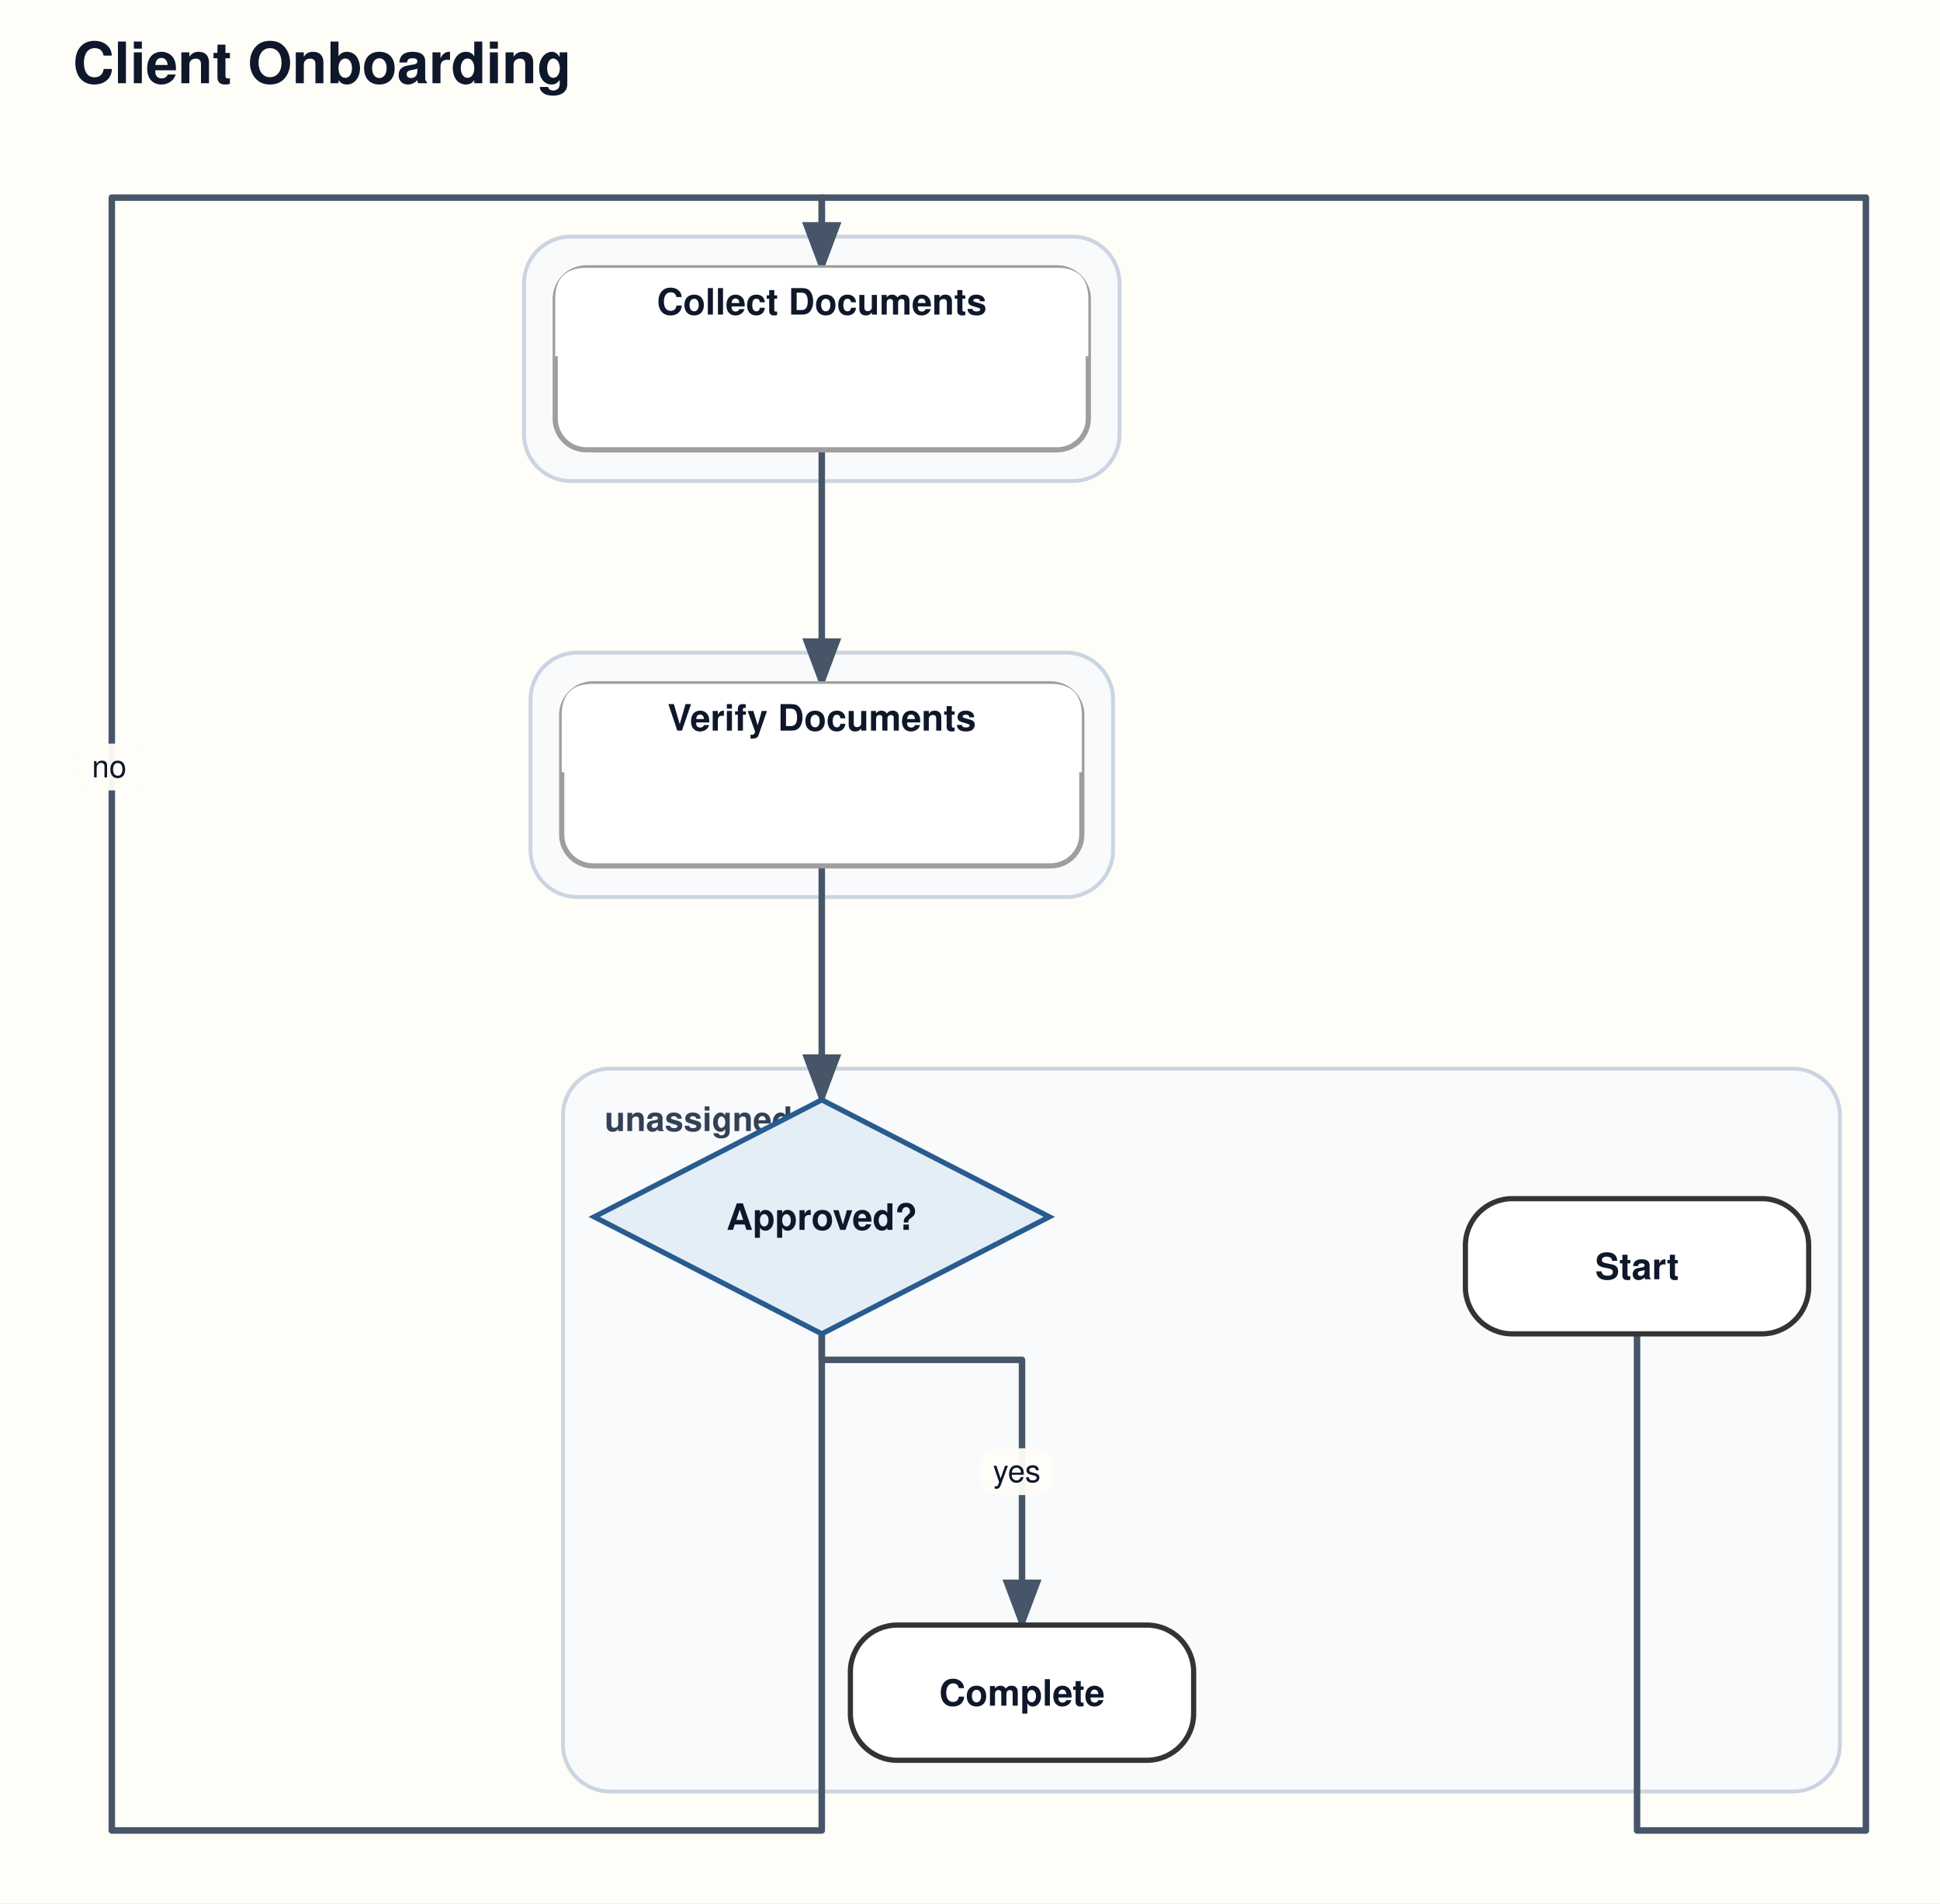
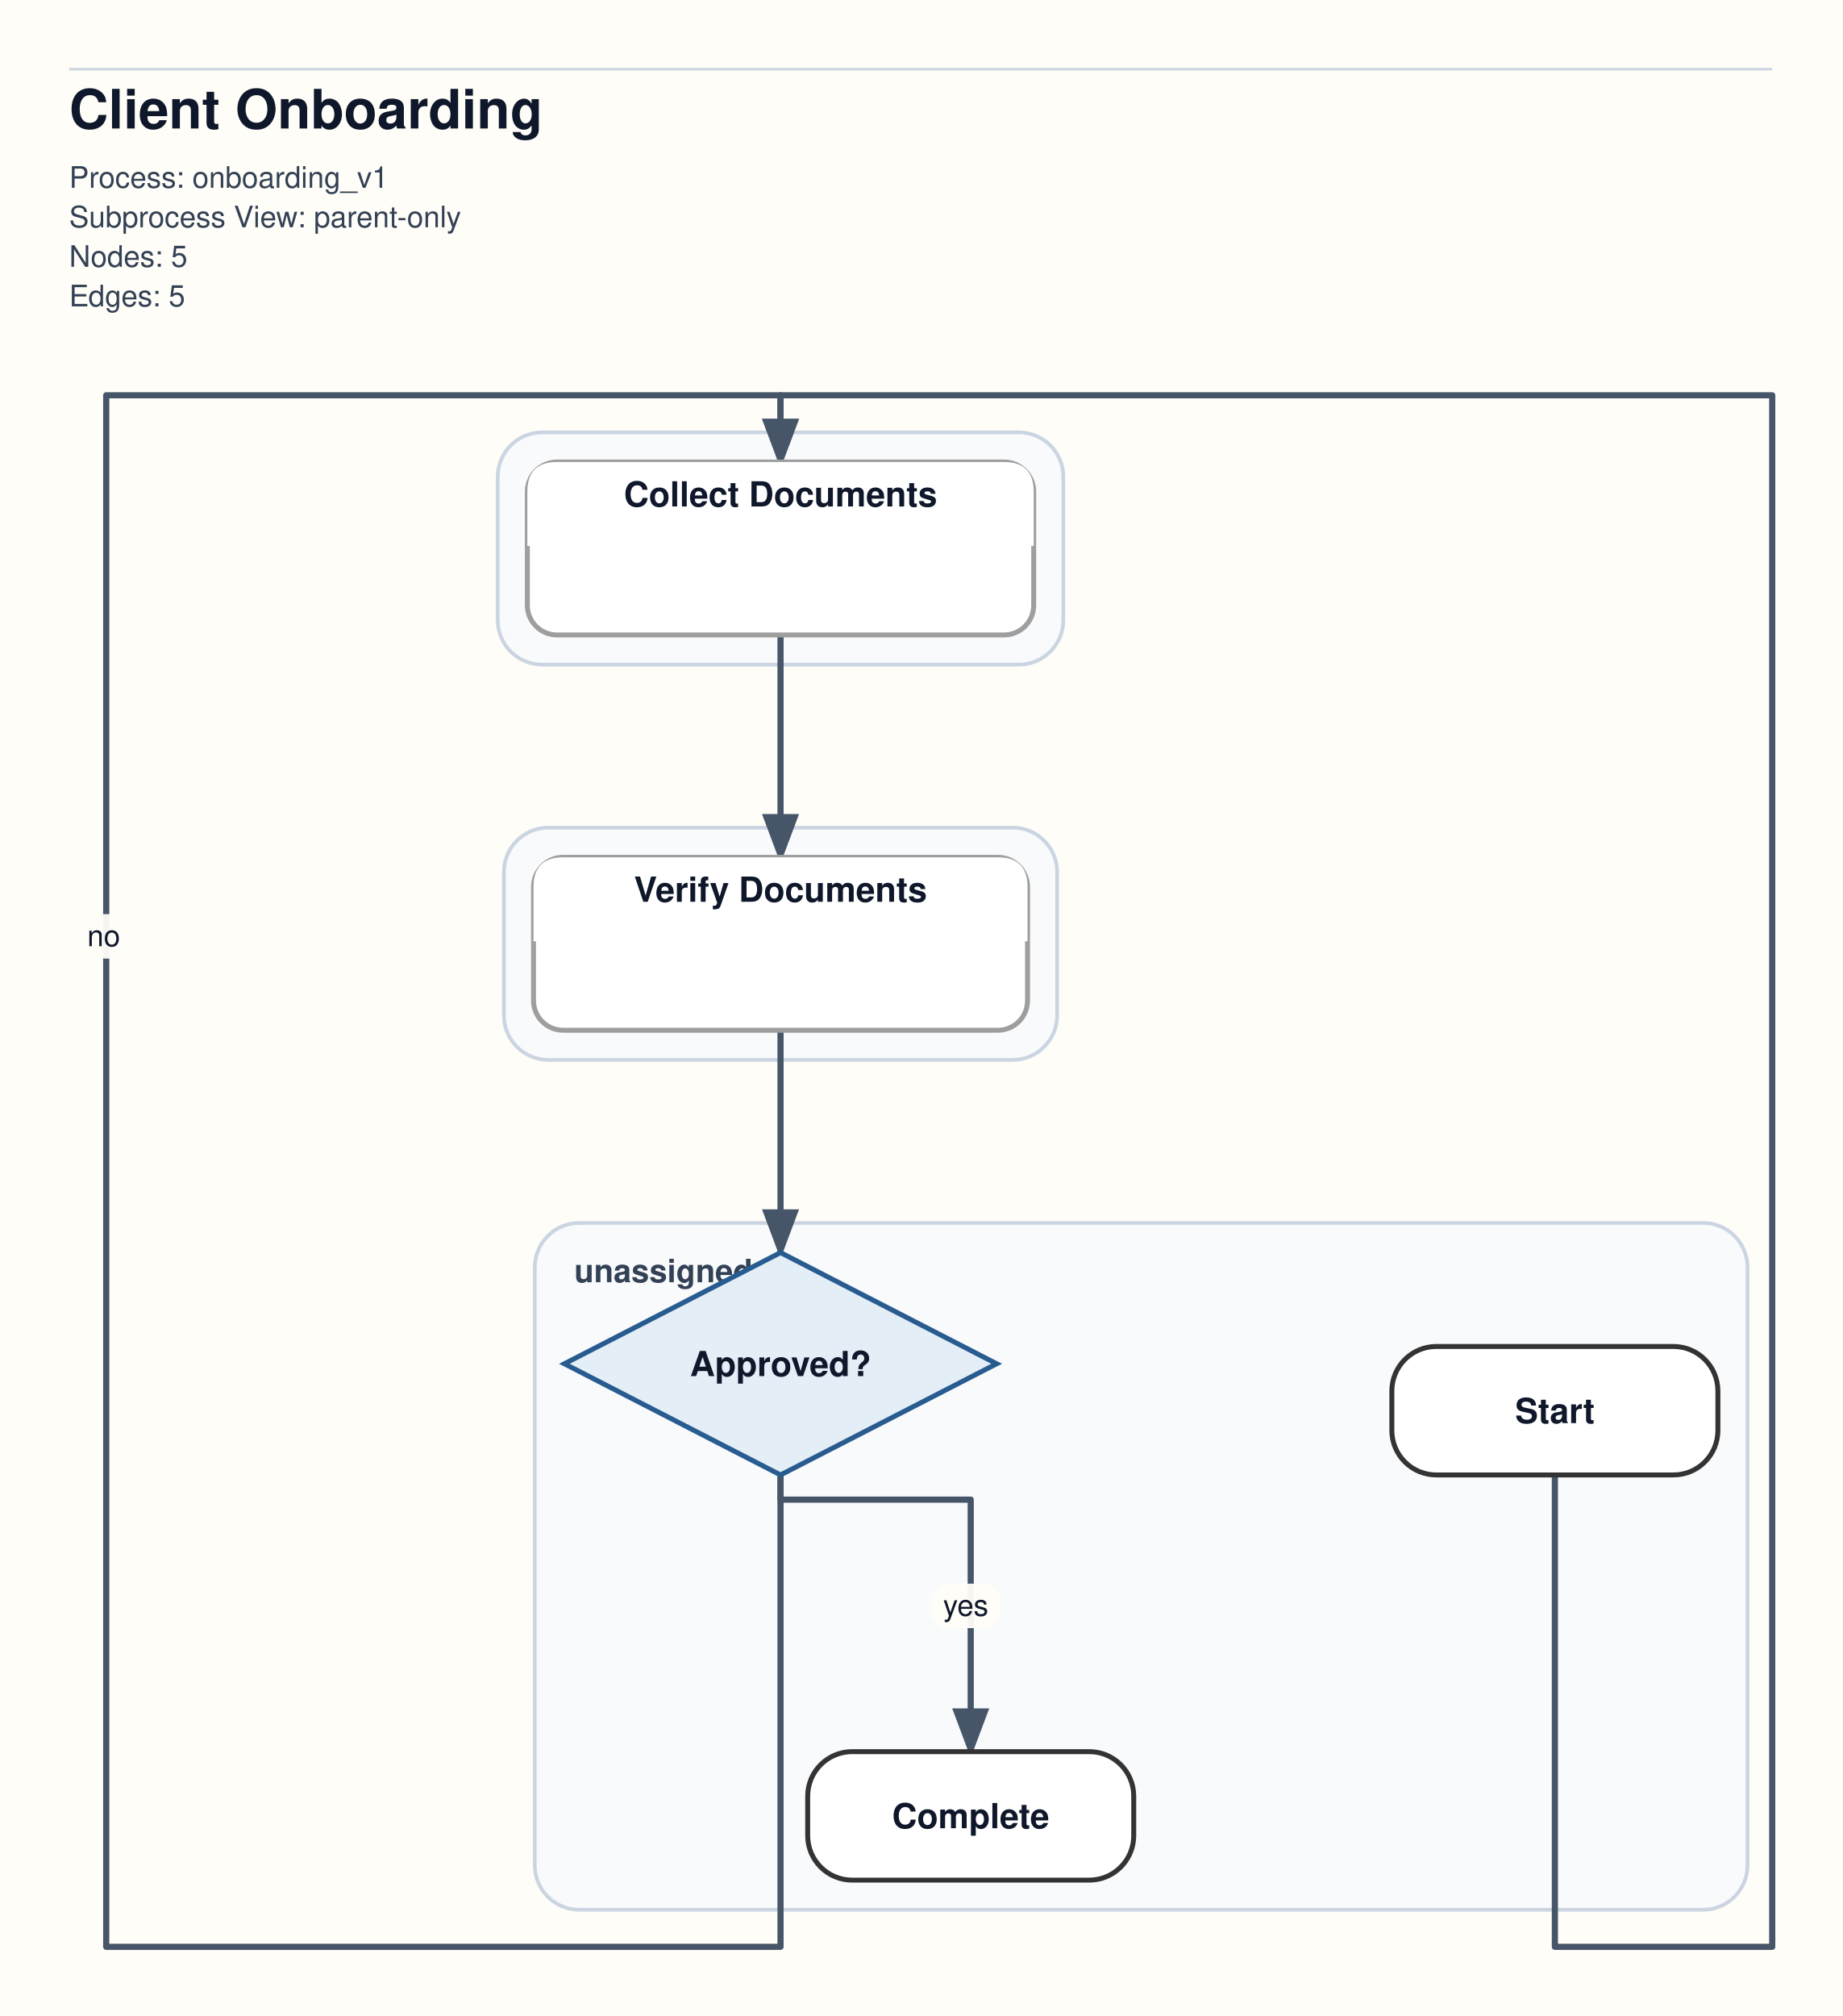
- <svg xmlns="http://www.w3.org/2000/svg" width="746" height="732" viewBox="0 0 746 732" data-flo-artifact-kind="svg" data-flo-backend="svg" data-flo-diagram="sppm" data-flo-layout-engine="elk">
+ <svg xmlns="http://www.w3.org/2000/svg" width="746" height="816" viewBox="0 0 746 816" data-flo-artifact-kind="svg" data-flo-backend="svg" data-flo-diagram="sppm" data-flo-layout-engine="elk" data-sppm-publication-page-id="main-p1">
  <defs>
    <marker id="flo-sppm-arrow" markerWidth="8" markerHeight="6" refX="7" refY="3" orient="auto" markerUnits="strokeWidth">
      <path d="M0,0 L8,3 L0,6 z" fill="#475569" />
    </marker>
  </defs>
  <rect width="100%" height="100%" fill="#fffdf8" />
-   <text x="28.0" y="32.0" font-family="Helvetica" font-size="22" font-weight="700" fill="#0f172a">Client Onboarding</text>
-   <g transform="translate(28.0,64.0)">
+   <g data-sppm-publication-band="header">
+     <line x1="28.0" y1="28.0" x2="717.5" y2="28.0" stroke="#cbd5e1" stroke-width="1" />
+     <text x="28.0" y="52.0" font-family="Helvetica" font-size="22" font-weight="700" fill="#0f172a">Client Onboarding</text>
+     <text x="28.0" y="76.0" font-family="Helvetica" font-size="12" fill="#334155">Process: onboarding_v1</text>
+     <text x="28.0" y="92.0" font-family="Helvetica" font-size="12" fill="#334155">Subprocess View: parent-only</text>
+     <text x="28.0" y="108.0" font-family="Helvetica" font-size="12" fill="#334155">Nodes: 5</text>
+     <text x="28.0" y="124.0" font-family="Helvetica" font-size="12" fill="#334155">Edges: 5</text>
+   </g>
+   <g transform="translate(28.0,148.0)">
    <g data-lane-id="sales">
      <rect x="173.5" y="27.0" width="229.0" height="94.0" rx="18" fill="#f8fafc" stroke="#cbd5e1" stroke-width="1.5" />
      <text x="189.5" y="51.0" font-family="Helvetica" font-size="13" font-weight="700" fill="#334155">Sales</text>
    </g>
    <g data-lane-id="ops">
      <rect x="176.0" y="187.0" width="224.0" height="94.0" rx="18" fill="#f8fafc" stroke="#cbd5e1" stroke-width="1.5" />
      <text x="192.0" y="211.0" font-family="Helvetica" font-size="13" font-weight="700" fill="#334155">Operations</text>
    </g>
    <g data-lane-id="unassigned">
      <rect x="188.5" y="347.0" width="491.0" height="278.0" rx="18" fill="#f8fafc" stroke="#cbd5e1" stroke-width="1.5" />
      <text x="204.5" y="371.0" font-family="Helvetica" font-size="13" font-weight="700" fill="#334155">unassigned</text>
    </g>
    <g data-edge-source="approved" data-edge-target="collect_docs" data-edge-kind="direct">
      <polyline points="288.0,449.0 288.0,640.0 15.0,640.0 15.0,12.0 288.0,12.0 288.0,39.0" fill="none" stroke="#475569" stroke-width="2.5" stroke-linecap="round" stroke-linejoin="round" marker-end="url(#flo-sppm-arrow)" />
      <rect x="0.0" y="222.0" width="28.0" height="18.0" rx="7" fill="#fffdf8" fill-opacity="0.95" />
      <text x="14.0" y="235.0" text-anchor="middle" font-family="Helvetica" font-size="12" fill="#0f172a">no</text>
    </g>
    <g data-edge-source="approved" data-edge-target="finish" data-edge-kind="direct">
      <polyline points="288.0,449.0 288.0,459.0 365.0,459.0 365.0,561.0" fill="none" stroke="#475569" stroke-width="2.5" stroke-linecap="round" stroke-linejoin="round" marker-end="url(#flo-sppm-arrow)" />
      <rect x="349.0" y="493.0" width="28.0" height="18.0" rx="7" fill="#fffdf8" fill-opacity="0.95" />
      <text x="363.0" y="506.0" text-anchor="middle" font-family="Helvetica" font-size="12" fill="#0f172a">yes</text>
    </g>
    <g data-edge-source="collect_docs" data-edge-target="verify" data-edge-kind="direct">
      <polyline points="288.0,109.0 288.0,199.0" fill="none" stroke="#475569" stroke-width="2.5" stroke-linecap="round" stroke-linejoin="round" marker-end="url(#flo-sppm-arrow)" />
    </g>
    <g data-edge-source="start" data-edge-target="collect_docs" data-edge-kind="direct">
      <polyline points="601.5,449.0 601.5,640.0 689.5,640.0 689.5,12.0 288.0,12.0 288.0,39.0" fill="none" stroke="#475569" stroke-width="2.5" stroke-linecap="round" stroke-linejoin="round" marker-end="url(#flo-sppm-arrow)" />
    </g>
    <g data-edge-source="verify" data-edge-target="approved" data-edge-kind="direct">
      <polyline points="288.0,269.0 288.0,359.0" fill="none" stroke="#475569" stroke-width="2.5" stroke-linecap="round" stroke-linejoin="round" marker-end="url(#flo-sppm-arrow)" />
    </g>
    <g data-node-id="start" data-node-kind="start">
      <rect x="535.5" y="397.0" width="132.0" height="52.0" rx="18" fill="#FFFFFF" stroke="#333333" stroke-width="2" />
      <text x="601.5" y="428.0" text-anchor="middle" font-family="Helvetica" font-size="14" font-weight="600" fill="#0f172a">Start</text>
    </g>
    <g data-node-id="collect_docs" data-node-kind="task">
      <rect x="185.5" y="39.0" width="205.0" height="70.0" rx="12" fill="white" stroke="#9E9E9E" stroke-width="2" />
      <path data-node-header="top-rounded" d="M 197.5 39.0 L 378.5 39.0 Q 390.5 39.0 390.5 51.0 L 390.5 73.0 L 185.5 73.0 L 185.5 51.0 Q 185.5 39.0 197.5 39.0 Z" fill="#FFFFFF" stroke="none" />
      <text x="288.0" y="57.0" text-anchor="middle" font-family="Helvetica" font-size="14" font-weight="600" fill="#0f172a">Collect Documents</text>
    </g>
    <g data-node-id="verify" data-node-kind="task">
      <rect x="188.0" y="199.0" width="200.0" height="70.0" rx="12" fill="white" stroke="#9E9E9E" stroke-width="2" />
      <path data-node-header="top-rounded" d="M 200.0 199.0 L 376.0 199.0 Q 388.0 199.0 388.0 211.0 L 388.0 233.0 L 188.0 233.0 L 188.0 211.0 Q 188.0 199.0 200.0 199.0 Z" fill="#FFFFFF" stroke="none" />
      <text x="288.0" y="217.0" text-anchor="middle" font-family="Helvetica" font-size="14" font-weight="600" fill="#0f172a">Verify Documents</text>
    </g>
    <g data-node-id="approved" data-node-kind="decision">
      <polygon points="288.0,359.0 375.5,404.0 288.0,449.0 200.5,404.0" fill="#E3EEF7" stroke="#285B8F" stroke-width="2" />
      <text x="288.0" y="409.0" text-anchor="middle" font-family="Helvetica" font-size="14" font-weight="600" fill="#0f172a">Approved?</text>
    </g>
    <g data-node-id="finish" data-node-kind="end">
      <rect x="299.0" y="561.0" width="132.0" height="52.0" rx="18" fill="#FFFFFF" stroke="#333333" stroke-width="2" />
      <text x="365.0" y="592.0" text-anchor="middle" font-family="Helvetica" font-size="14" font-weight="600" fill="#0f172a">Complete</text>
    </g>
  </g>
</svg>
